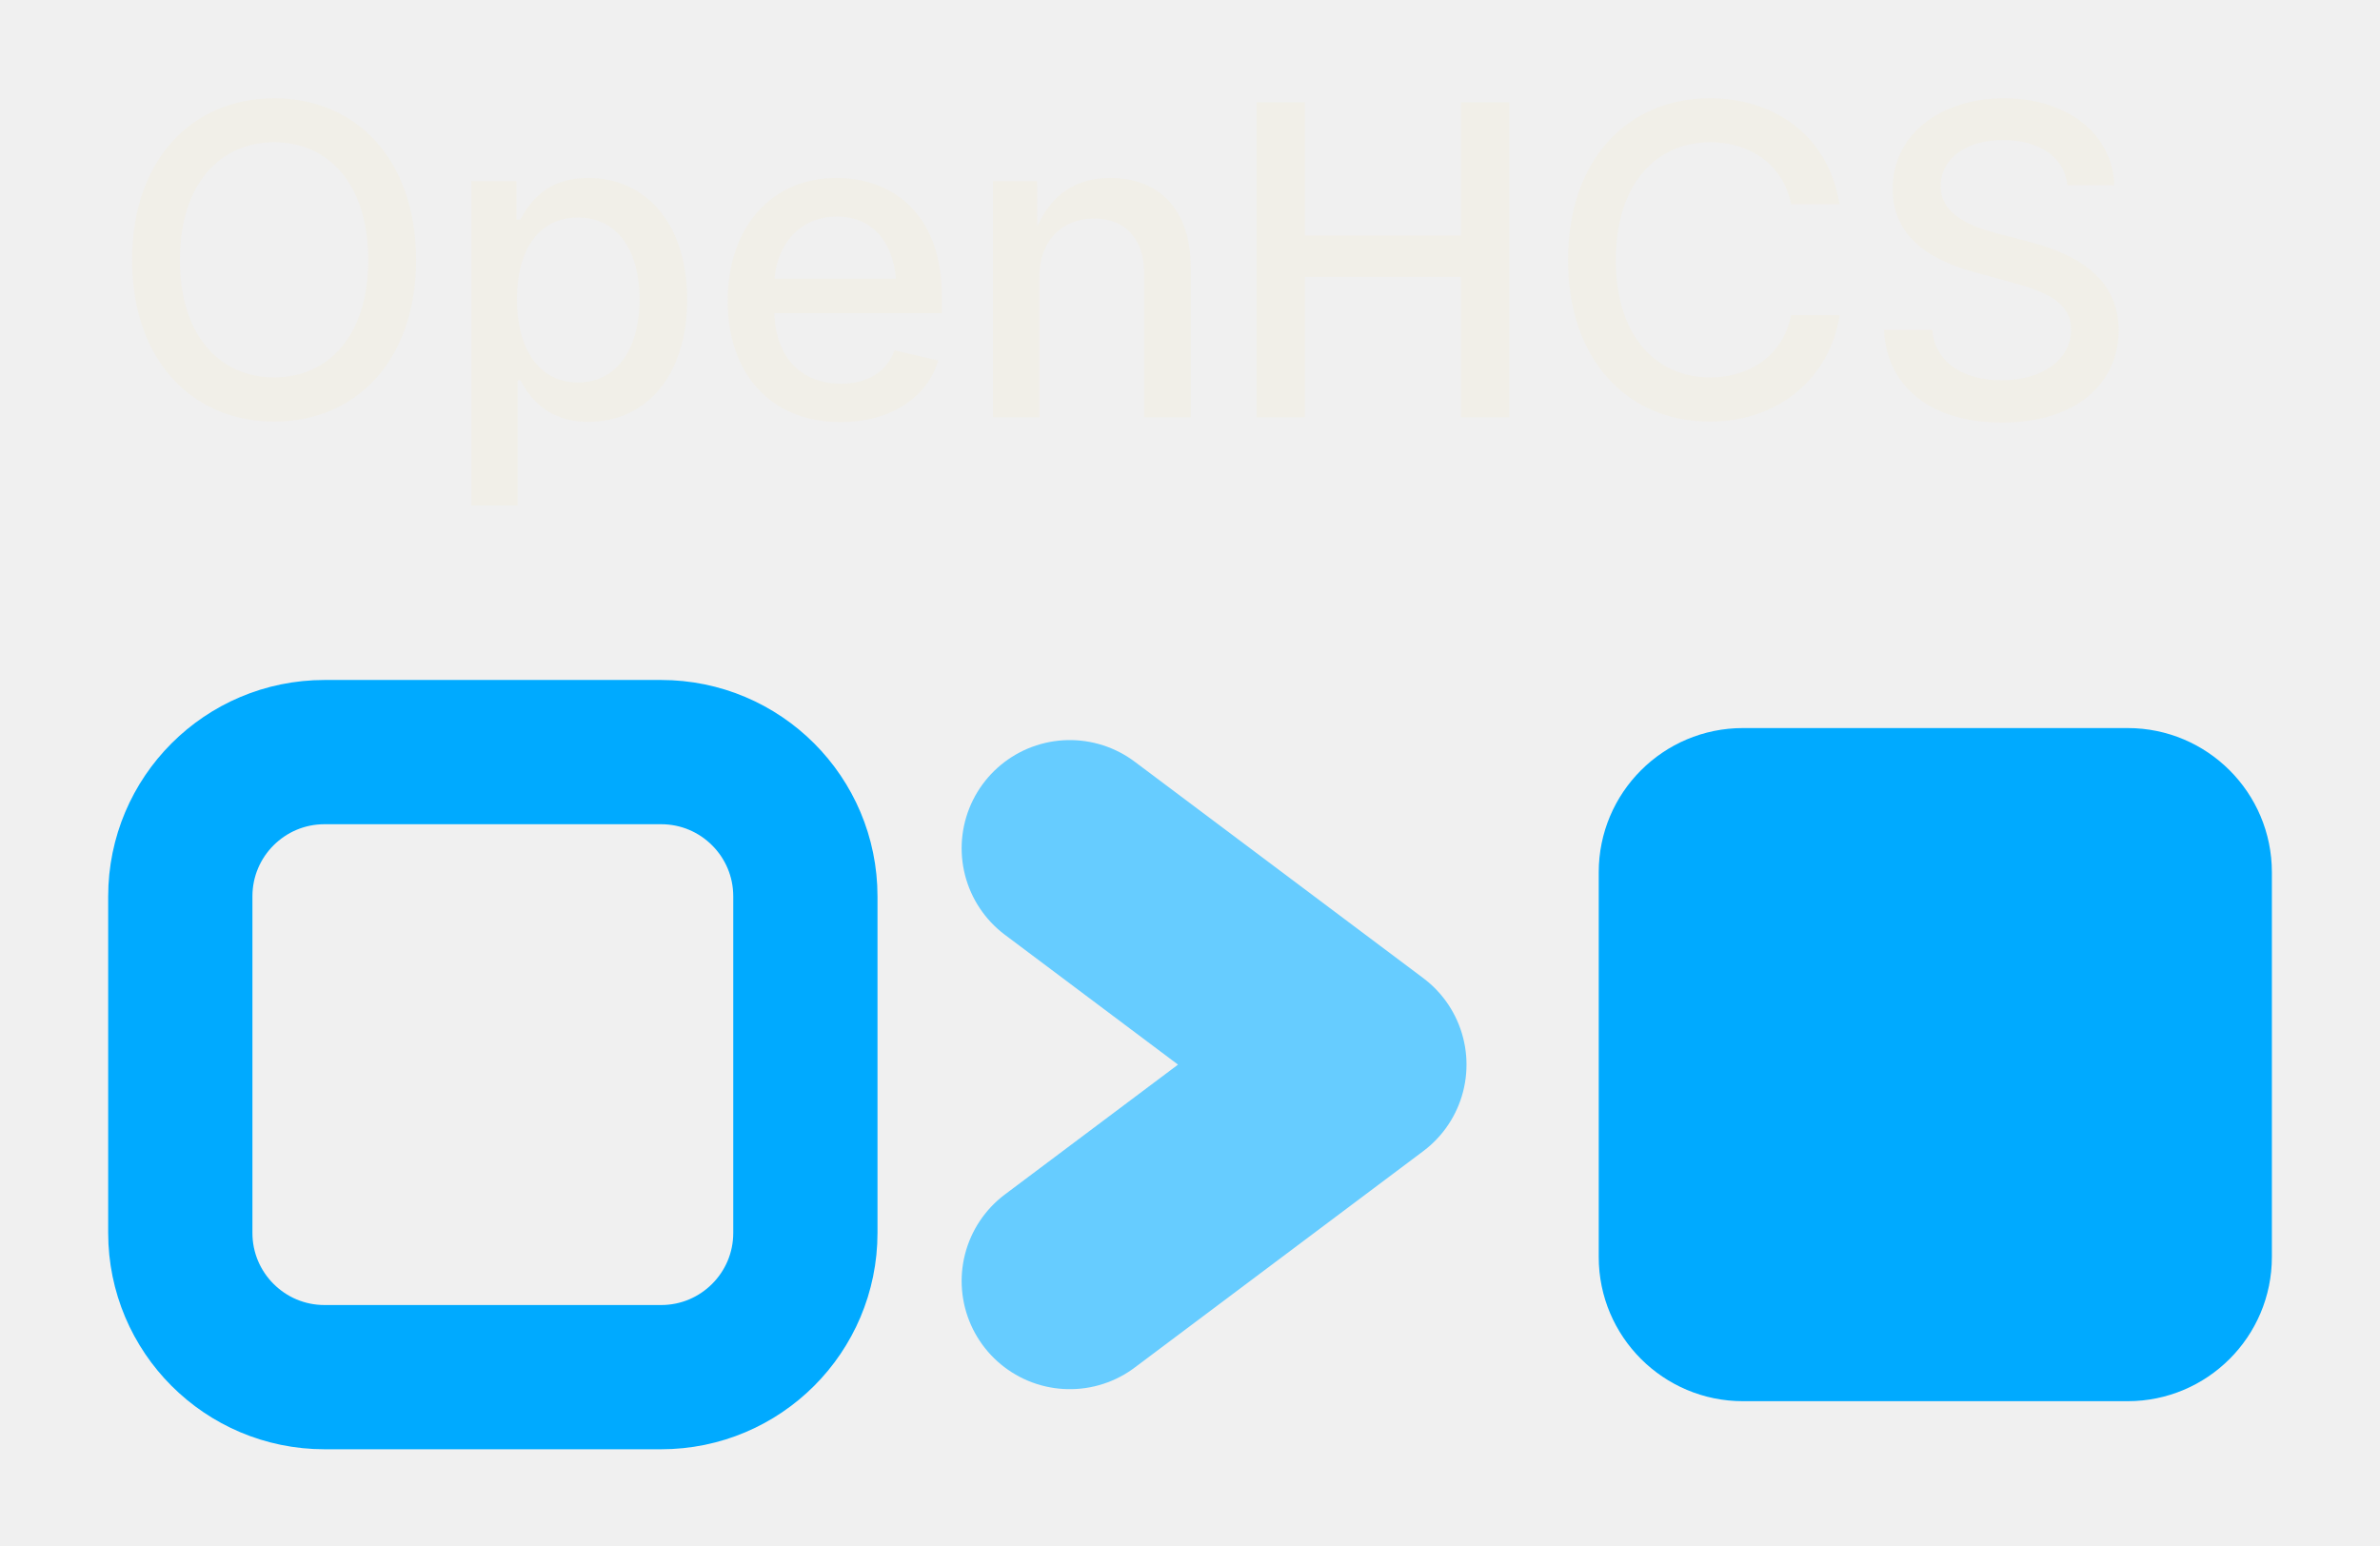
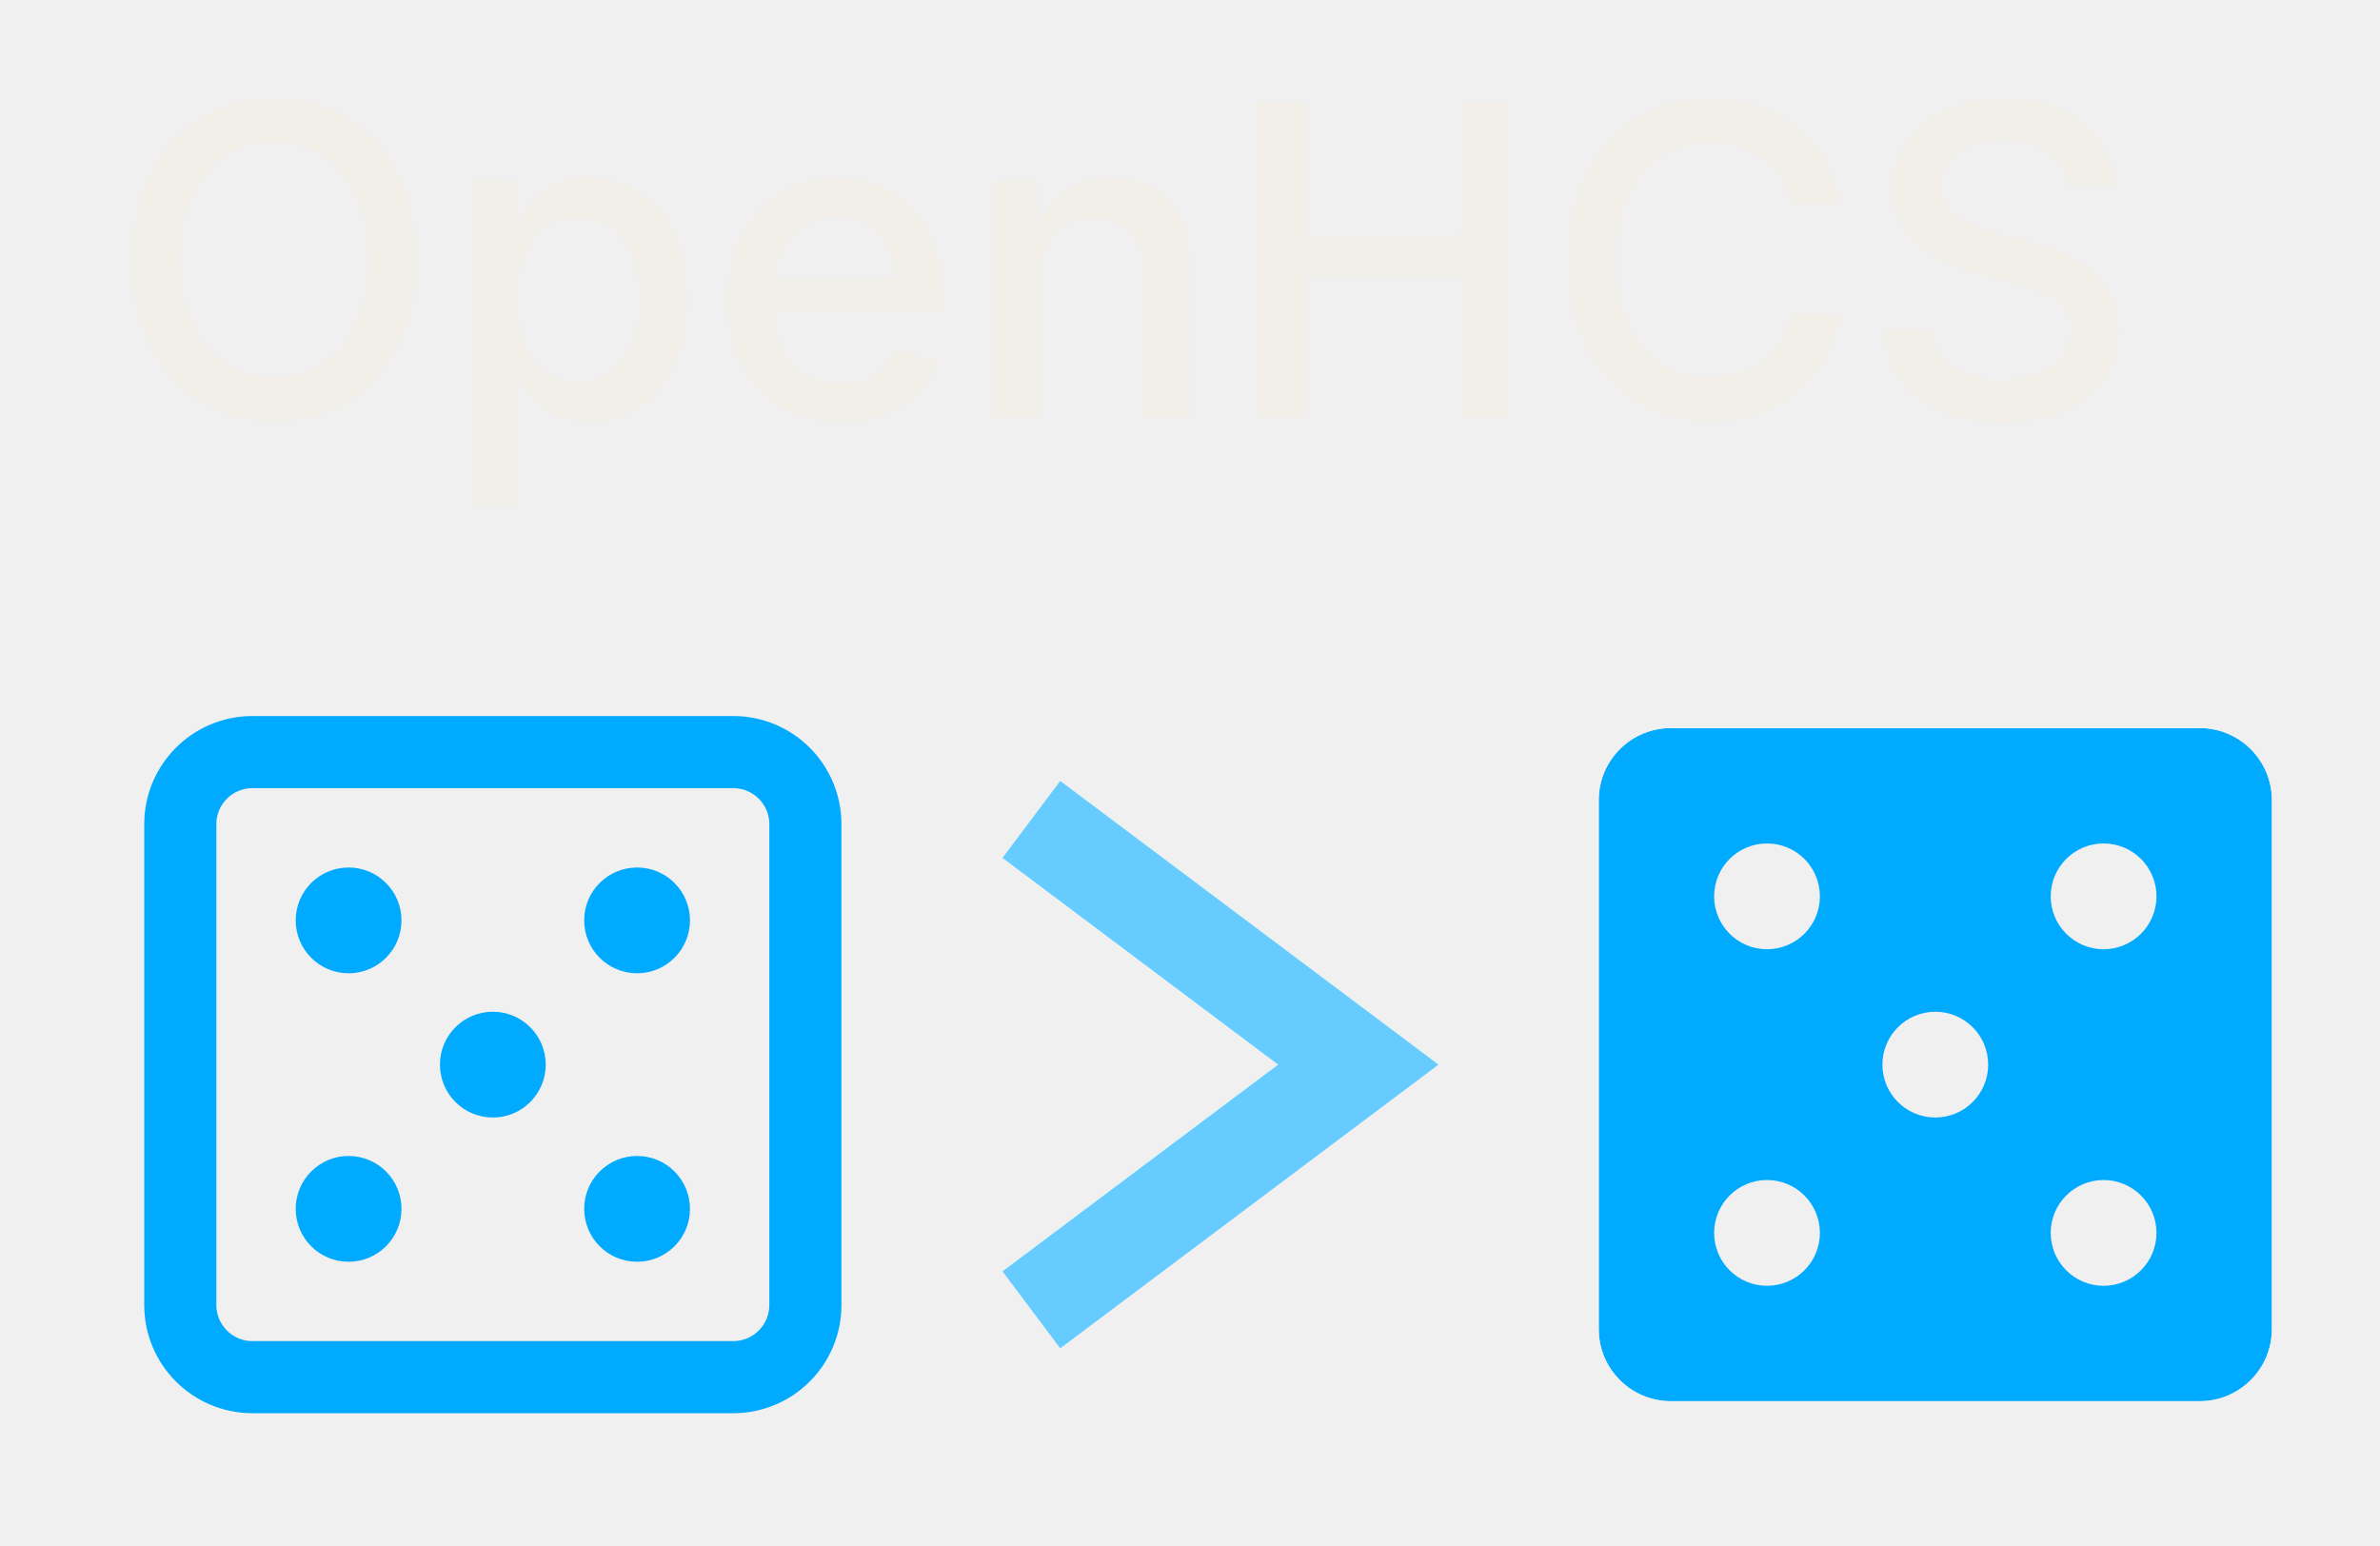
<svg xmlns="http://www.w3.org/2000/svg" viewBox="0 0 154 100" width="154" height="100" role="img" aria-label="OpenHCS">
+   <defs>
+     <mask id="openhcs-inverted-cells-stacked" maskUnits="userSpaceOnUse" x="61" y="1" width="30" height="30">
+       <rect x="62" y="2" width="28" height="28" rx="3" fill="white" />
+       <g fill="black">
+         <circle cx="69" cy="9" r="2.2" />
+         <circle cx="83" cy="9" r="2.2" />
+         <circle cx="76" cy="16" r="2.2" />
+         <circle cx="69" cy="23" r="2.2" />
+         <circle cx="83" cy="23" r="2.2" />
+       </g>
+     </mask>
+   </defs>
  <text x="7" y="27" textLength="140" lengthAdjust="spacingAndGlyphs" font-family="Inter, 'Helvetica Neue', Arial, sans-serif" font-size="28" font-weight="500" fill="#F1EFE8">OpenHCS</text>
  <g transform="translate(7 44) scale(1.5556)">
-     <rect x="3" y="3" width="26" height="26" rx="6" fill="none" stroke="#00AAFF" stroke-width="6" />
-     <path d="M40 7 L52 16 L40 25" fill="none" stroke="#66CCFF" stroke-width="9" stroke-linecap="round" stroke-linejoin="round" />
-     <rect x="62" y="2" width="28" height="28" rx="6" fill="#00AAFF" />
+     <rect x="3" y="3" width="26" height="26" rx="3" fill="none" stroke="#00AAFF" stroke-width="3" />
+     <g fill="#00AAFF">
+       <circle cx="10" cy="10" r="2.2" />
+       <circle cx="22" cy="10" r="2.2" />
+       <circle cx="16" cy="16" r="2.2" />
+       <circle cx="10" cy="22" r="2.2" />
+       <circle cx="22" cy="22" r="2.2" />
+     </g>
+     <path d="M40 7 L52 16 L40 25" fill="none" stroke="#66CCFF" stroke-width="4" stroke-linecap="square" stroke-linejoin="miter" />
+     <rect x="62" y="2" width="28" height="28" rx="3" fill="#00AAFF" mask="url(#openhcs-inverted-cells-stacked)" />
  </g>
</svg>
